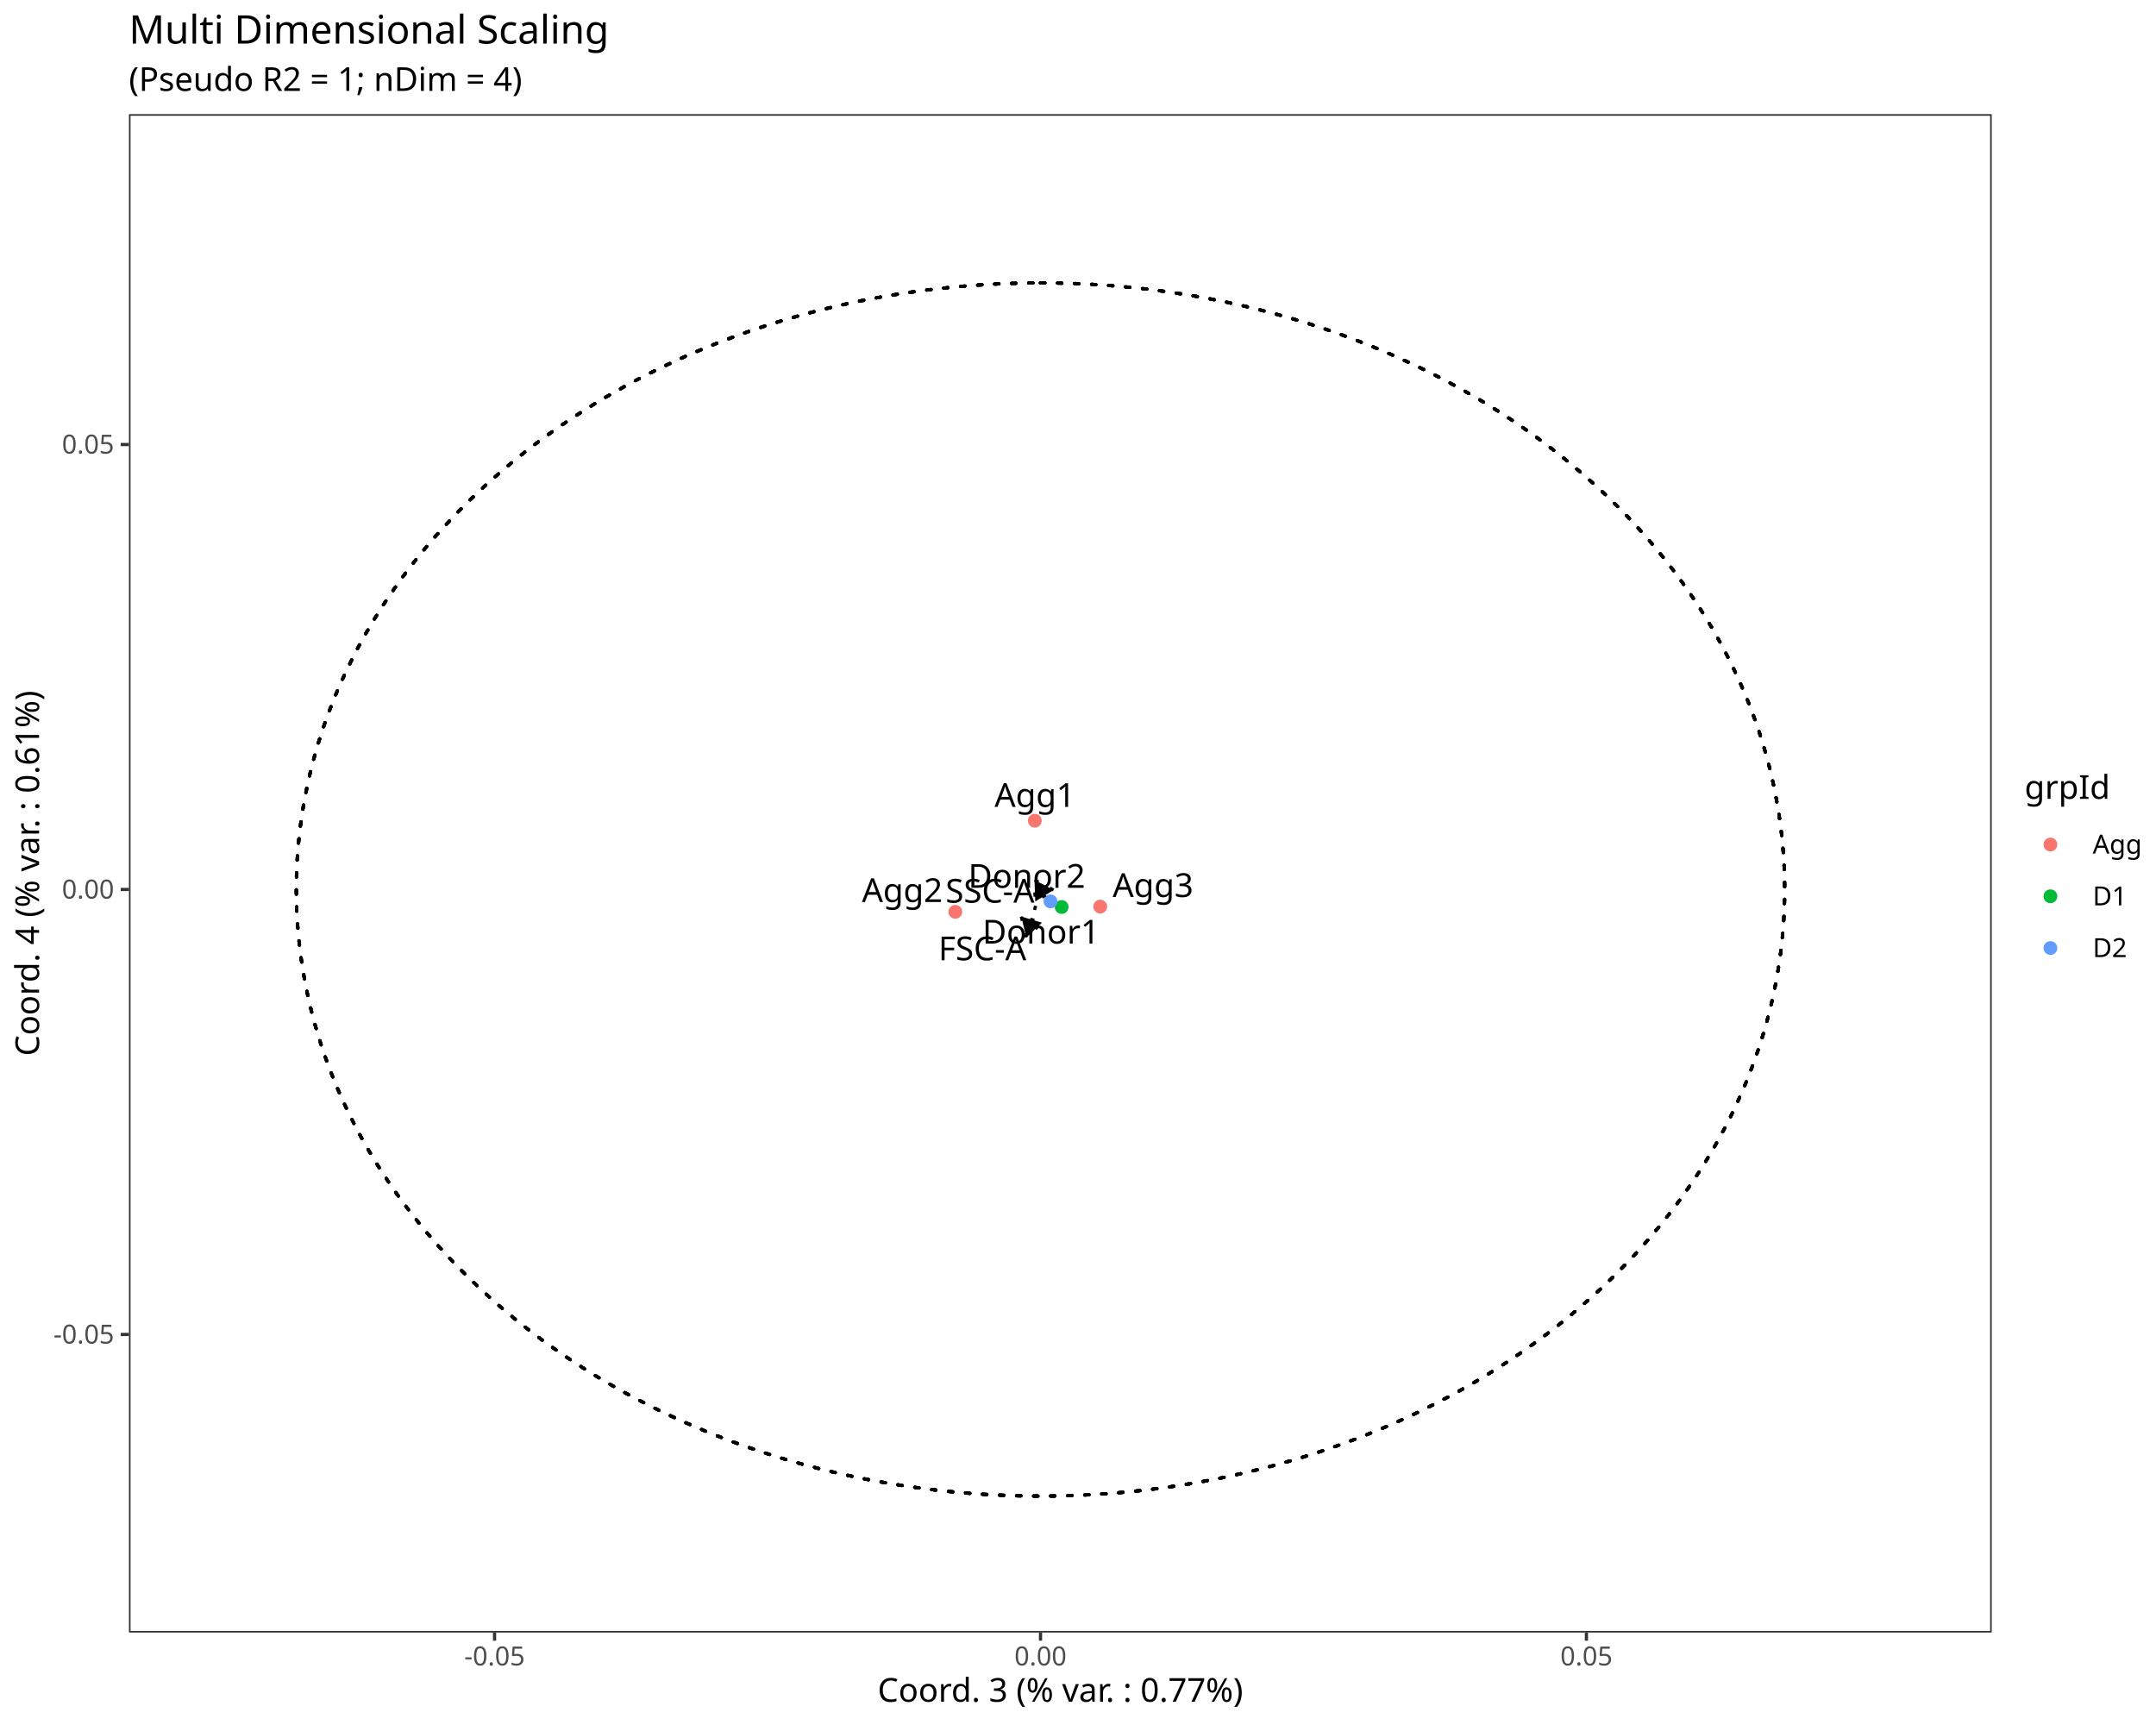
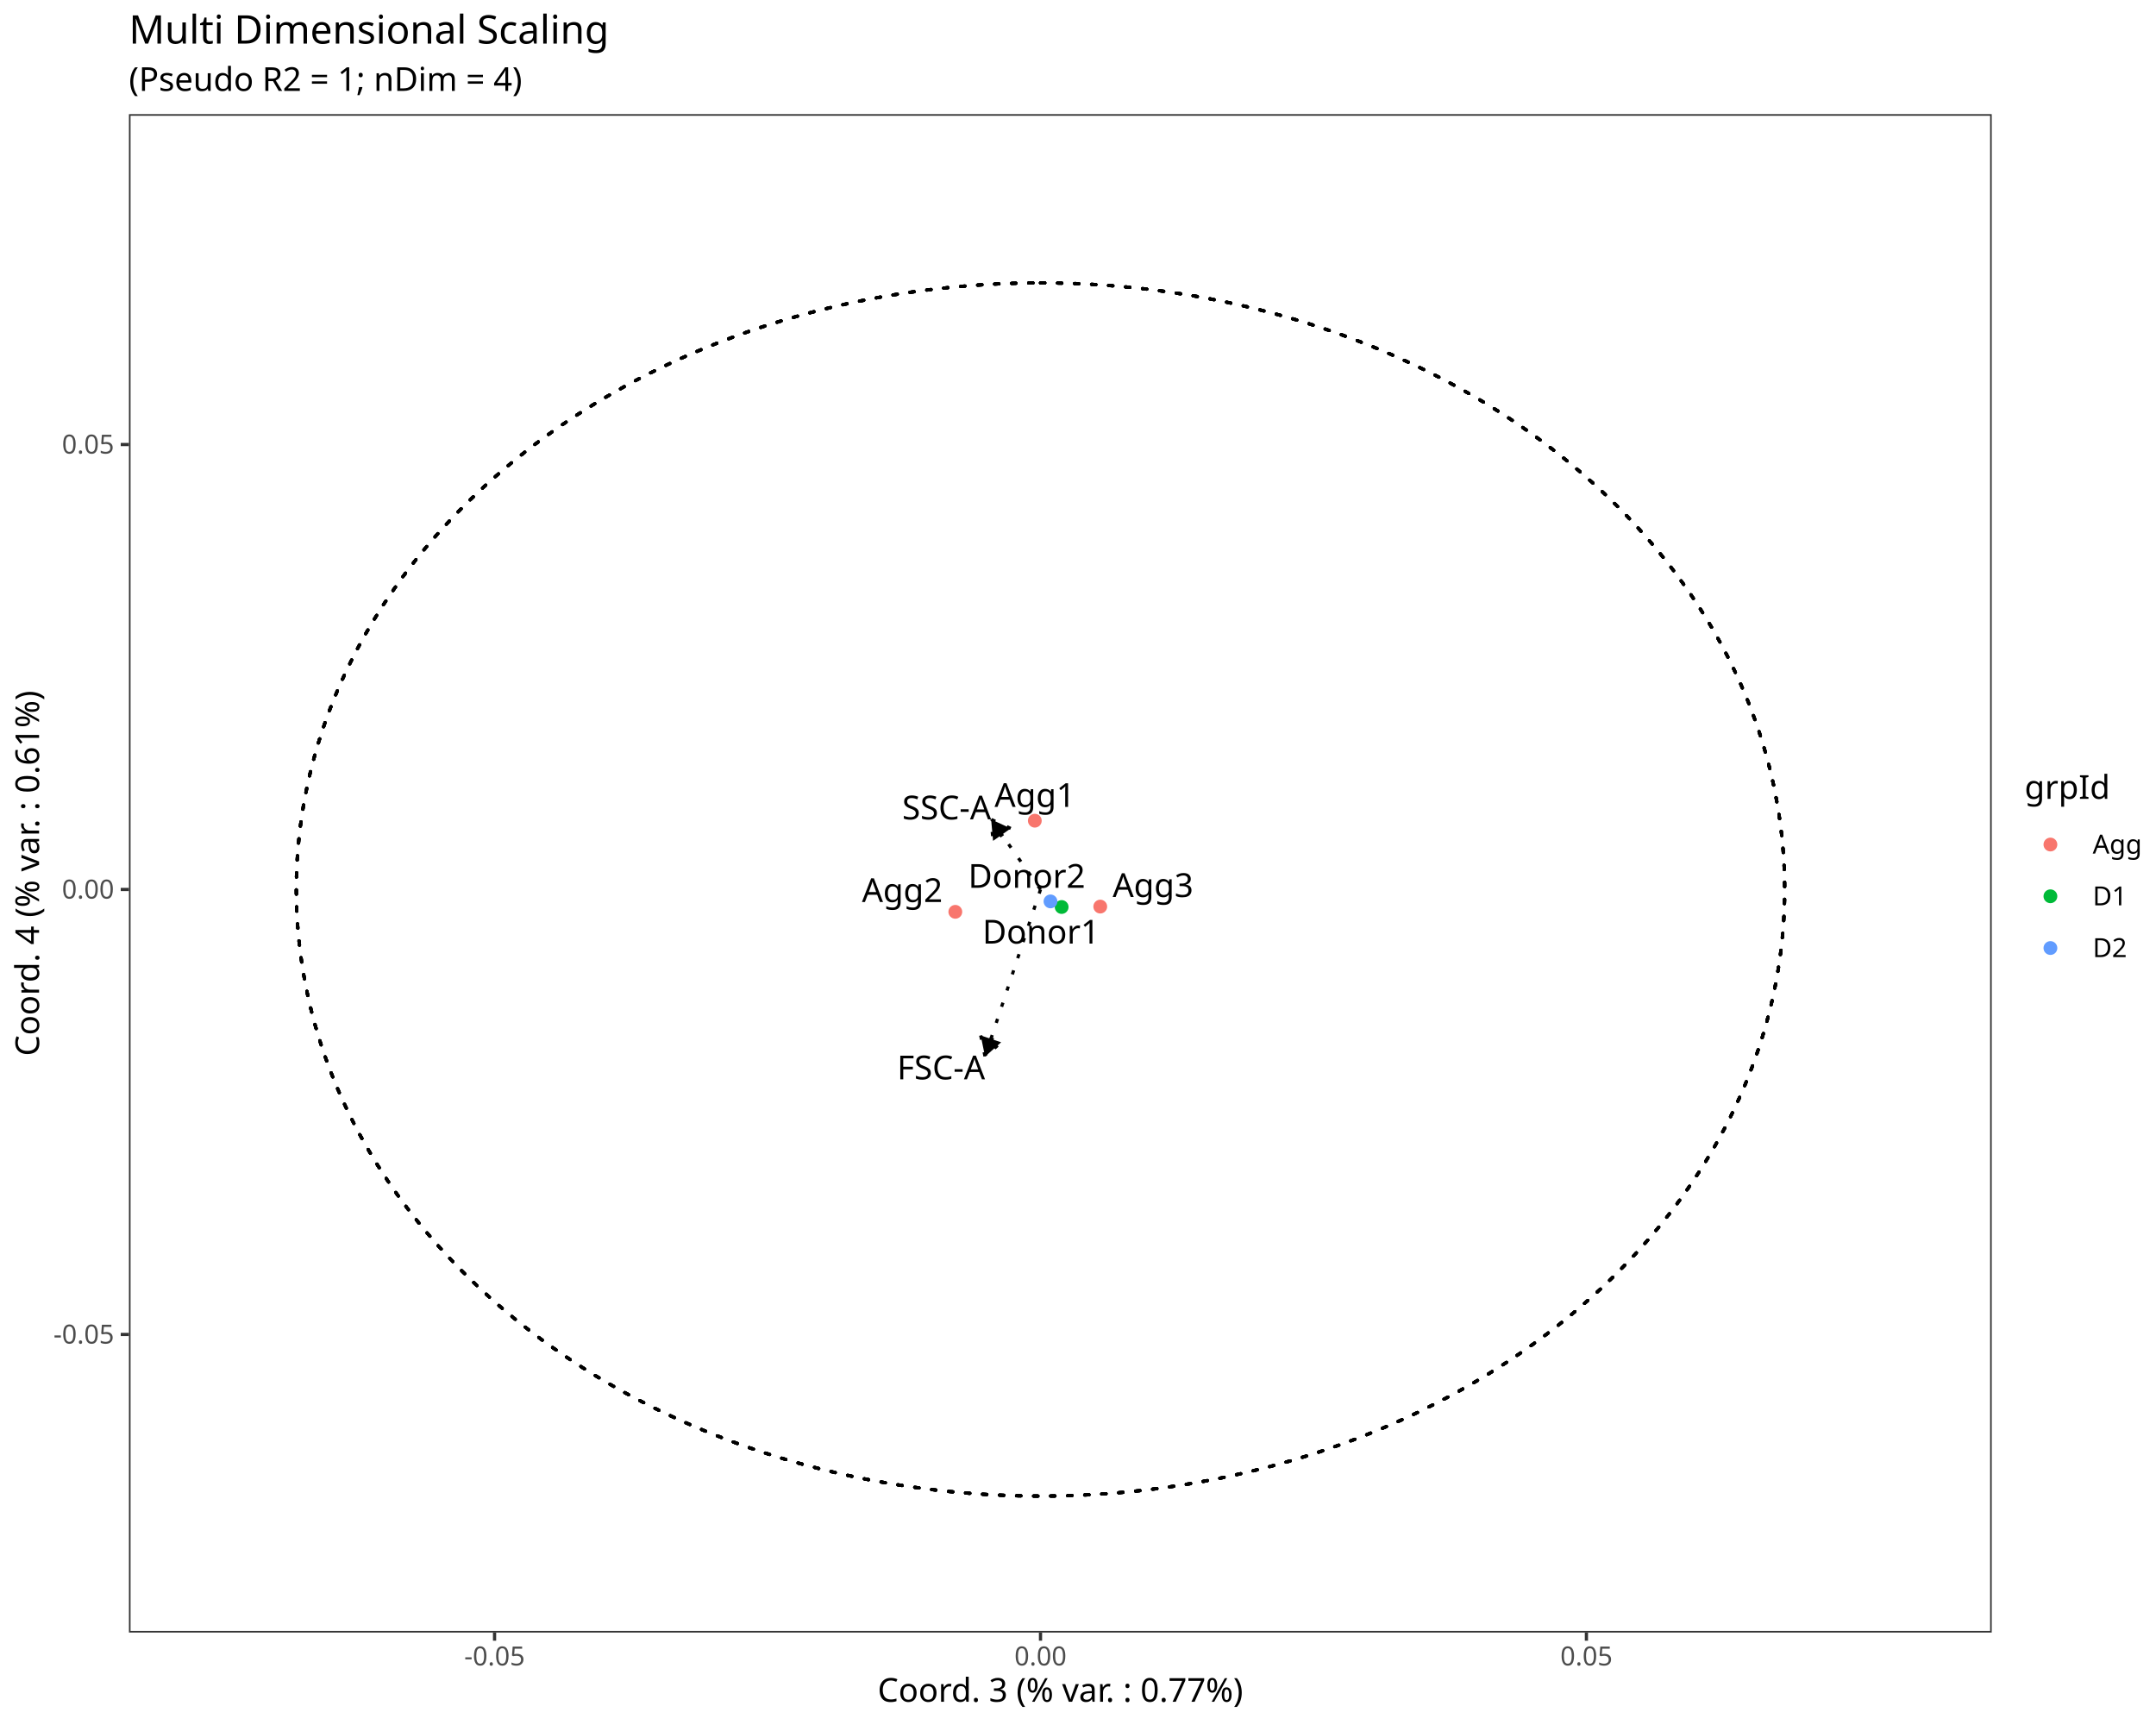
<svg xmlns="http://www.w3.org/2000/svg" class="svglite" data-engine-version="2.0" width="720.00pt" height="576.00pt" viewBox="0 0 720.00 576.00">
  <defs>
    <style type="text/css">
    .svglite line, .svglite polyline, .svglite polygon, .svglite path, .svglite rect, .svglite circle {
      fill: none;
      stroke: #000000;
      stroke-linecap: round;
      stroke-linejoin: round;
      stroke-miterlimit: 10.00;
    }
  </style>
  </defs>
  <rect width="100%" height="100%" style="stroke: none; fill: #FFFFFF;" />
  <defs>
    <clipPath id="cpMC4wMHw3MjAuMDB8MC4wMHw1NzYuMDA=">
      <rect x="0.00" y="0.00" width="720.00" height="576.00" />
    </clipPath>
  </defs>
  <g clip-path="url(#cpMC4wMHw3MjAuMDB8MC4wMHw1NzYuMDA=)">
    <rect x="-0" y="0.00" width="720.00" height="576.00" style="stroke-width: 1.07; stroke: #FFFFFF; fill: #FFFFFF;" />
  </g>
  <defs>
    <clipPath id="cpNDMuMDZ8NjY1LjE0fDM4LjEyfDU0NS4xMQ==">
      <rect x="43.06" y="38.12" width="622.08" height="507.00" />
    </clipPath>
  </defs>
  <g clip-path="url(#cpNDMuMDZ8NjY1LjE0fDM4LjEyfDU0NS4xMQ==)">
    <rect x="43.06" y="38.12" width="622.08" height="507.00" style="stroke-width: 1.07; stroke: none; fill: #FFFFFF;" />
    <text x="347.64" y="315.07" text-anchor="middle" style="font-size: 11.04px; font-family: sans;" textLength="36.21px" lengthAdjust="spacingAndGlyphs">Donor1</text>
    <text x="342.88" y="296.45" text-anchor="middle" style="font-size: 11.04px; font-family: sans;" textLength="36.21px" lengthAdjust="spacingAndGlyphs">Donor2</text>
    <text x="345.60" y="269.44" text-anchor="middle" style="font-size: 11.04px; font-family: sans;" textLength="25.79px" lengthAdjust="spacingAndGlyphs">Agg1</text>
    <text x="301.32" y="301.20" text-anchor="middle" style="font-size: 11.04px; font-family: sans;" textLength="25.79px" lengthAdjust="spacingAndGlyphs">Agg2</text>
    <text x="385.05" y="299.52" text-anchor="middle" style="font-size: 11.04px; font-family: sans;" textLength="25.79px" lengthAdjust="spacingAndGlyphs">Agg3</text>
    <circle cx="354.54" cy="302.86" r="1.95" style="stroke-width: 0.71; stroke: #00BA38; fill: #00BA38;" />
    <circle cx="350.81" cy="300.99" r="1.95" style="stroke-width: 0.71; stroke: #619CFF; fill: #619CFF;" />
    <circle cx="345.58" cy="274.04" r="1.95" style="stroke-width: 0.71; stroke: #F8766D; fill: #F8766D;" />
    <circle cx="319.03" cy="304.47" r="1.95" style="stroke-width: 0.71; stroke: #F8766D; fill: #F8766D;" />
    <circle cx="367.43" cy="302.72" r="1.95" style="stroke-width: 0.71; stroke: #F8766D; fill: #F8766D;" />
-     <line x1="347.48" y1="297.01" x2="342.75" y2="313.05" style="stroke-width: 1.07; stroke-dasharray: 1.42,4.27; stroke-linecap: butt;" />
-     <polygon points="341.06,306.06 342.75,313.05 347.97,308.09 " style="stroke-width: 1.07; stroke-dasharray: 1.42,4.27; stroke-linecap: butt; fill: #000000;" />
-     <line x1="347.48" y1="297.01" x2="345.47" y2="293.81" style="stroke-width: 1.07; stroke-dasharray: 1.42,4.27; stroke-linecap: butt;" />
-     <polygon points="351.83,297.19 345.47,293.81 345.73,301.01 " style="stroke-width: 1.07; stroke-dasharray: 1.42,4.27; stroke-linecap: butt; fill: #000000;" />
-     <text x="342.75" y="320.65" text-anchor="end" style="font-size: 11.04px; font-family: sans;" textLength="33.13px" lengthAdjust="spacingAndGlyphs">FSC-A</text>
-     <text x="345.47" y="301.41" text-anchor="end" style="font-size: 11.04px; font-family: sans;" textLength="33.75px" lengthAdjust="spacingAndGlyphs">SSC-A</text>
+     <line x1="347.48" y1="297.01" x2="328.96" y2="352.81" style="stroke-width: 1.07; stroke-dasharray: 1.42,4.27; stroke-linecap: butt;" />
+     <polygon points="327.51,345.76 328.96,352.81 334.34,348.03 " style="stroke-width: 1.07; stroke-dasharray: 1.42,4.27; stroke-linecap: butt; fill: #000000;" />
+     <line x1="347.48" y1="297.01" x2="330.99" y2="273.61" style="stroke-width: 1.07; stroke-dasharray: 1.42,4.27; stroke-linecap: butt;" />
+     <polygon points="337.53,276.63 330.99,273.61 331.64,280.78 " style="stroke-width: 1.07; stroke-dasharray: 1.42,4.27; stroke-linecap: butt; fill: #000000;" />
+     <text x="328.96" y="360.41" text-anchor="end" style="font-size: 11.04px; font-family: sans;" textLength="33.13px" lengthAdjust="spacingAndGlyphs">FSC-A</text>
+     <text x="330.99" y="273.61" text-anchor="end" style="font-size: 11.04px; font-family: sans;" textLength="33.75px" lengthAdjust="spacingAndGlyphs">SSC-A</text>
    <polygon points="347.48,94.47 351.81,94.50 356.15,94.59 360.48,94.74 364.81,94.96 369.14,95.24 373.46,95.58 377.77,95.98 382.07,96.44 386.36,96.96 390.63,97.54 394.90,98.19 399.15,98.89 403.38,99.66 407.60,100.48 411.80,101.37 415.98,102.31 420.14,103.32 424.28,104.38 428.39,105.50 432.48,106.68 436.54,107.92 440.58,109.21 444.58,110.57 448.56,111.98 452.51,113.44 456.42,114.97 460.31,116.54 464.15,118.17 467.96,119.86 471.74,121.60 475.48,123.40 479.18,125.24 482.83,127.14 486.45,129.09 490.03,131.10 493.56,133.15 497.04,135.25 500.48,137.40 503.88,139.60 507.23,141.85 510.52,144.15 513.77,146.49 516.97,148.88 520.12,151.31 523.21,153.79 526.25,156.31 529.24,158.88 532.17,161.48 535.04,164.13 537.86,166.82 540.62,169.55 543.32,172.31 545.96,175.12 548.54,177.96 551.06,180.84 553.51,183.75 555.91,186.70 558.24,189.68 560.50,192.69 562.71,195.74 564.84,198.82 566.91,201.92 568.91,205.06 570.85,208.22 572.72,211.41 574.52,214.63 576.25,217.87 577.91,221.14 579.49,224.43 581.01,227.74 582.46,231.07 583.84,234.42 585.14,237.79 586.37,241.18 587.53,244.59 588.62,248.01 589.63,251.45 590.57,254.90 591.44,258.37 592.23,261.84 592.94,265.33 593.58,268.82 594.15,272.33 594.64,275.84 595.06,279.36 595.40,282.88 595.66,286.41 595.85,289.95 595.96,293.48 596.00,297.01 595.96,300.55 595.85,304.08 595.66,307.61 595.40,311.14 595.06,314.67 594.64,318.19 594.15,321.70 593.58,325.20 592.94,328.70 592.23,332.19 591.44,335.66 590.57,339.13 589.63,342.58 588.62,346.01 587.53,349.44 586.37,352.84 585.14,356.23 583.84,359.60 582.46,362.96 581.01,366.29 579.49,369.60 577.91,372.89 576.25,376.16 574.52,379.40 572.72,382.61 570.85,385.81 568.91,388.97 566.91,392.10 564.84,395.21 562.71,398.29 560.50,401.33 558.24,404.35 555.91,407.33 553.51,410.28 551.06,413.19 548.54,416.07 545.96,418.91 543.32,421.71 540.62,424.48 537.86,427.21 535.04,429.90 532.17,432.54 529.24,435.15 526.25,437.72 523.21,440.24 520.12,442.71 516.97,445.15 513.77,447.54 510.52,449.88 507.23,452.17 503.88,454.42 500.48,456.62 497.04,458.78 493.56,460.88 490.03,462.93 486.45,464.93 482.83,466.88 479.18,468.78 475.48,470.63 471.74,472.43 467.96,474.17 464.15,475.85 460.31,477.49 456.42,479.06 452.51,480.58 448.56,482.05 444.58,483.46 440.58,484.81 436.54,486.11 432.48,487.35 428.39,488.53 424.28,489.65 420.14,490.71 415.98,491.72 411.80,492.66 407.60,493.55 403.38,494.37 399.15,495.14 394.90,495.84 390.63,496.48 386.36,497.07 382.07,497.59 377.77,498.05 373.46,498.45 369.14,498.79 364.81,499.07 360.48,499.28 356.15,499.44 351.81,499.53 347.48,499.56 343.14,499.53 338.80,499.44 334.47,499.28 330.14,499.07 325.82,498.79 321.50,498.45 317.19,498.05 312.89,497.59 308.60,497.07 304.32,496.48 300.06,495.84 295.81,495.14 291.57,494.37 287.35,493.55 283.15,492.66 278.97,491.72 274.82,490.71 270.68,489.65 266.57,488.53 262.48,487.35 258.41,486.11 254.38,484.81 250.37,483.46 246.39,482.05 242.45,480.58 238.53,479.06 234.65,477.49 230.80,475.85 226.99,474.17 223.22,472.43 219.48,470.63 215.78,468.78 212.12,466.88 208.50,464.93 204.93,462.93 201.40,460.88 197.91,458.78 194.47,456.62 191.08,454.42 187.73,452.17 184.43,449.88 181.18,447.54 177.98,445.15 174.84,442.71 171.74,440.24 168.70,437.72 165.72,435.15 162.79,432.54 159.91,429.90 157.10,427.21 154.34,424.48 151.64,421.71 149.00,418.91 146.42,416.07 143.90,413.19 141.44,410.28 139.05,407.33 136.72,404.35 134.45,401.33 132.25,398.29 130.11,395.21 128.04,392.10 126.04,388.97 124.11,385.81 122.24,382.61 120.44,379.40 118.71,376.16 117.05,372.89 115.46,369.60 113.94,366.29 112.49,362.96 111.12,359.60 109.81,356.23 108.58,352.84 107.42,349.44 106.34,346.01 105.32,342.58 104.38,339.13 103.52,335.66 102.73,332.19 102.01,328.70 101.37,325.20 100.81,321.70 100.31,318.19 99.90,314.67 99.56,311.14 99.29,307.61 99.10,304.08 98.99,300.55 98.95,297.01 98.99,293.48 99.10,289.95 99.29,286.41 99.56,282.88 99.90,279.36 100.31,275.84 100.81,272.33 101.37,268.82 102.01,265.33 102.73,261.84 103.52,258.37 104.38,254.90 105.32,251.45 106.34,248.01 107.42,244.59 108.58,241.18 109.81,237.79 111.12,234.42 112.49,231.07 113.94,227.74 115.46,224.43 117.05,221.14 118.71,217.87 120.44,214.63 122.24,211.41 124.11,208.22 126.04,205.06 128.04,201.92 130.11,198.82 132.25,195.74 134.45,192.69 136.72,189.68 139.05,186.70 141.44,183.75 143.90,180.84 146.42,177.96 149.00,175.12 151.64,172.31 154.34,169.55 157.10,166.82 159.91,164.13 162.79,161.48 165.72,158.88 168.70,156.31 171.74,153.79 174.84,151.31 177.98,148.88 181.18,146.49 184.43,144.15 187.73,141.85 191.08,139.60 194.47,137.40 197.91,135.25 201.40,133.15 204.93,131.10 208.50,129.09 212.12,127.14 215.78,125.24 219.48,123.40 223.22,121.60 226.99,119.86 230.80,118.17 234.65,116.54 238.53,114.97 242.45,113.44 246.39,111.98 250.37,110.57 254.38,109.21 258.41,107.92 262.48,106.68 266.57,105.50 270.68,104.38 274.82,103.32 278.97,102.31 283.15,101.37 287.35,100.48 291.57,99.66 295.81,98.89 300.06,98.19 304.32,97.54 308.60,96.96 312.89,96.44 317.19,95.98 321.50,95.58 325.82,95.24 330.14,94.96 334.47,94.74 338.80,94.59 343.14,94.50 347.48,94.47 " style="stroke-width: 1.07; stroke-dasharray: 1.42,4.27; fill: none;" />
    <polygon points="347.48,94.47 351.81,94.50 356.15,94.59 360.48,94.74 364.81,94.96 369.14,95.24 373.46,95.58 377.77,95.98 382.07,96.44 386.36,96.96 390.63,97.54 394.90,98.19 399.15,98.89 403.38,99.66 407.60,100.48 411.80,101.37 415.98,102.31 420.14,103.32 424.28,104.38 428.39,105.50 432.48,106.68 436.54,107.92 440.58,109.21 444.58,110.57 448.56,111.98 452.51,113.44 456.42,114.97 460.31,116.54 464.15,118.17 467.96,119.86 471.74,121.60 475.48,123.40 479.18,125.24 482.83,127.14 486.45,129.09 490.03,131.10 493.56,133.15 497.04,135.25 500.48,137.40 503.88,139.60 507.23,141.85 510.52,144.15 513.77,146.49 516.97,148.88 520.12,151.31 523.21,153.79 526.25,156.31 529.24,158.88 532.17,161.48 535.04,164.13 537.86,166.82 540.62,169.55 543.32,172.31 545.96,175.12 548.54,177.96 551.06,180.84 553.51,183.75 555.91,186.70 558.24,189.68 560.50,192.69 562.71,195.74 564.84,198.82 566.91,201.92 568.91,205.06 570.85,208.22 572.72,211.41 574.52,214.63 576.25,217.87 577.91,221.14 579.49,224.43 581.01,227.74 582.46,231.07 583.84,234.42 585.14,237.79 586.37,241.18 587.53,244.59 588.62,248.01 589.63,251.45 590.57,254.90 591.44,258.37 592.23,261.84 592.94,265.33 593.58,268.82 594.15,272.33 594.64,275.84 595.06,279.36 595.40,282.88 595.66,286.41 595.85,289.95 595.96,293.48 596.00,297.01 595.96,300.55 595.85,304.08 595.66,307.61 595.40,311.14 595.06,314.67 594.64,318.19 594.15,321.70 593.58,325.20 592.94,328.70 592.23,332.19 591.44,335.66 590.57,339.13 589.63,342.58 588.62,346.01 587.53,349.44 586.37,352.84 585.14,356.23 583.84,359.60 582.46,362.96 581.01,366.29 579.49,369.60 577.91,372.89 576.25,376.16 574.52,379.40 572.72,382.61 570.85,385.81 568.91,388.97 566.91,392.10 564.84,395.21 562.71,398.29 560.50,401.33 558.24,404.35 555.91,407.33 553.51,410.28 551.06,413.19 548.54,416.07 545.96,418.91 543.32,421.71 540.62,424.48 537.86,427.21 535.04,429.90 532.17,432.54 529.24,435.15 526.25,437.72 523.21,440.24 520.12,442.71 516.97,445.15 513.77,447.54 510.52,449.88 507.23,452.17 503.88,454.42 500.48,456.62 497.04,458.78 493.56,460.88 490.03,462.93 486.45,464.93 482.83,466.88 479.18,468.78 475.48,470.63 471.74,472.43 467.96,474.17 464.15,475.85 460.31,477.49 456.42,479.06 452.51,480.58 448.56,482.05 444.58,483.46 440.58,484.81 436.54,486.11 432.48,487.35 428.39,488.53 424.28,489.65 420.14,490.71 415.98,491.72 411.80,492.66 407.60,493.55 403.38,494.37 399.15,495.14 394.90,495.84 390.63,496.48 386.36,497.07 382.07,497.59 377.77,498.05 373.46,498.45 369.14,498.79 364.81,499.07 360.48,499.28 356.15,499.44 351.81,499.53 347.48,499.56 343.14,499.53 338.80,499.44 334.47,499.28 330.14,499.07 325.82,498.79 321.50,498.45 317.19,498.05 312.89,497.59 308.60,497.07 304.32,496.48 300.06,495.84 295.81,495.14 291.57,494.37 287.35,493.55 283.15,492.66 278.97,491.72 274.82,490.71 270.68,489.65 266.57,488.53 262.48,487.35 258.41,486.11 254.38,484.81 250.37,483.46 246.39,482.05 242.45,480.58 238.53,479.06 234.65,477.49 230.80,475.85 226.99,474.17 223.22,472.43 219.48,470.63 215.78,468.78 212.12,466.88 208.50,464.93 204.93,462.93 201.40,460.88 197.91,458.78 194.47,456.62 191.08,454.42 187.73,452.17 184.43,449.88 181.18,447.54 177.98,445.15 174.84,442.71 171.74,440.24 168.70,437.72 165.72,435.15 162.79,432.54 159.91,429.90 157.10,427.21 154.34,424.48 151.64,421.71 149.00,418.91 146.42,416.07 143.90,413.19 141.44,410.28 139.05,407.33 136.72,404.35 134.45,401.33 132.25,398.29 130.11,395.21 128.04,392.10 126.04,388.97 124.11,385.81 122.24,382.61 120.44,379.40 118.71,376.16 117.05,372.89 115.46,369.60 113.94,366.29 112.49,362.96 111.12,359.60 109.81,356.23 108.58,352.84 107.42,349.44 106.34,346.01 105.32,342.58 104.38,339.13 103.52,335.66 102.73,332.19 102.01,328.70 101.37,325.20 100.81,321.70 100.31,318.19 99.90,314.67 99.56,311.14 99.29,307.61 99.10,304.08 98.99,300.55 98.95,297.01 98.99,293.48 99.10,289.95 99.29,286.41 99.56,282.88 99.90,279.36 100.31,275.84 100.81,272.33 101.37,268.82 102.01,265.33 102.73,261.84 103.52,258.37 104.38,254.90 105.32,251.45 106.34,248.01 107.42,244.59 108.58,241.18 109.81,237.79 111.12,234.42 112.49,231.07 113.94,227.74 115.46,224.43 117.05,221.14 118.71,217.87 120.44,214.63 122.24,211.41 124.11,208.22 126.04,205.06 128.04,201.92 130.11,198.82 132.25,195.74 134.45,192.69 136.72,189.68 139.05,186.70 141.44,183.75 143.90,180.84 146.42,177.96 149.00,175.12 151.64,172.31 154.34,169.55 157.10,166.82 159.91,164.13 162.79,161.48 165.72,158.88 168.70,156.31 171.74,153.79 174.84,151.31 177.98,148.88 181.18,146.49 184.43,144.15 187.73,141.85 191.08,139.60 194.47,137.40 197.91,135.25 201.40,133.15 204.93,131.10 208.50,129.09 212.12,127.14 215.78,125.24 219.48,123.40 223.22,121.60 226.99,119.86 230.80,118.17 234.65,116.54 238.53,114.97 242.45,113.44 246.39,111.98 250.37,110.57 254.38,109.21 258.41,107.92 262.48,106.68 266.57,105.50 270.68,104.38 274.82,103.32 278.97,102.31 283.15,101.37 287.35,100.48 291.57,99.66 295.81,98.89 300.06,98.19 304.32,97.54 308.60,96.96 312.89,96.44 317.19,95.98 321.50,95.58 325.82,95.24 330.14,94.96 334.47,94.74 338.80,94.59 343.14,94.50 347.48,94.47 " style="stroke-width: 1.07; stroke-dasharray: 1.42,4.27; fill: none;" />
    <polygon points="347.48,94.47 351.81,94.50 356.15,94.59 360.48,94.74 364.81,94.96 369.14,95.24 373.46,95.58 377.77,95.98 382.07,96.44 386.36,96.96 390.63,97.54 394.90,98.19 399.15,98.89 403.38,99.66 407.60,100.48 411.80,101.37 415.98,102.31 420.14,103.32 424.28,104.38 428.39,105.50 432.48,106.68 436.54,107.92 440.58,109.21 444.58,110.57 448.56,111.98 452.51,113.44 456.42,114.97 460.31,116.54 464.15,118.17 467.96,119.86 471.74,121.60 475.48,123.40 479.18,125.24 482.83,127.14 486.45,129.09 490.03,131.10 493.56,133.15 497.04,135.25 500.48,137.40 503.88,139.60 507.23,141.85 510.52,144.15 513.77,146.49 516.97,148.88 520.12,151.31 523.21,153.79 526.25,156.31 529.24,158.88 532.17,161.48 535.04,164.13 537.86,166.82 540.62,169.55 543.32,172.31 545.96,175.12 548.54,177.96 551.06,180.84 553.51,183.75 555.91,186.70 558.24,189.68 560.50,192.69 562.71,195.74 564.84,198.82 566.91,201.92 568.91,205.06 570.85,208.22 572.72,211.41 574.52,214.63 576.25,217.87 577.91,221.14 579.49,224.43 581.01,227.74 582.46,231.07 583.84,234.42 585.14,237.79 586.37,241.18 587.53,244.59 588.62,248.01 589.63,251.45 590.57,254.90 591.44,258.37 592.23,261.84 592.94,265.33 593.58,268.82 594.15,272.33 594.64,275.84 595.06,279.36 595.40,282.88 595.66,286.41 595.85,289.95 595.96,293.48 596.00,297.01 595.96,300.55 595.85,304.08 595.66,307.61 595.40,311.14 595.06,314.67 594.64,318.19 594.15,321.70 593.58,325.20 592.94,328.70 592.23,332.19 591.44,335.66 590.57,339.13 589.63,342.58 588.62,346.01 587.53,349.44 586.37,352.84 585.14,356.23 583.84,359.60 582.46,362.96 581.01,366.29 579.49,369.60 577.91,372.89 576.25,376.16 574.52,379.40 572.72,382.61 570.85,385.81 568.91,388.97 566.91,392.10 564.84,395.21 562.71,398.29 560.50,401.33 558.24,404.35 555.91,407.33 553.51,410.28 551.06,413.19 548.54,416.07 545.96,418.91 543.32,421.71 540.62,424.48 537.86,427.21 535.04,429.90 532.17,432.54 529.24,435.15 526.25,437.72 523.21,440.24 520.12,442.71 516.97,445.15 513.77,447.54 510.52,449.88 507.23,452.17 503.88,454.42 500.48,456.62 497.04,458.78 493.56,460.88 490.03,462.93 486.45,464.93 482.83,466.88 479.18,468.78 475.48,470.63 471.74,472.43 467.96,474.17 464.15,475.85 460.31,477.49 456.42,479.06 452.51,480.58 448.56,482.05 444.58,483.46 440.58,484.81 436.54,486.11 432.48,487.35 428.39,488.53 424.28,489.65 420.14,490.71 415.98,491.72 411.80,492.66 407.60,493.55 403.38,494.37 399.15,495.14 394.90,495.84 390.63,496.48 386.36,497.07 382.07,497.59 377.77,498.05 373.46,498.45 369.14,498.79 364.81,499.07 360.48,499.28 356.15,499.44 351.81,499.53 347.48,499.56 343.14,499.53 338.80,499.44 334.47,499.28 330.14,499.07 325.82,498.79 321.50,498.45 317.19,498.05 312.89,497.59 308.60,497.07 304.32,496.48 300.06,495.84 295.81,495.14 291.57,494.37 287.35,493.55 283.15,492.66 278.97,491.72 274.82,490.71 270.68,489.65 266.57,488.53 262.48,487.35 258.41,486.11 254.38,484.81 250.37,483.46 246.39,482.05 242.45,480.58 238.53,479.06 234.65,477.49 230.80,475.85 226.99,474.17 223.22,472.43 219.48,470.63 215.78,468.78 212.12,466.88 208.50,464.93 204.93,462.93 201.40,460.88 197.91,458.78 194.47,456.62 191.08,454.42 187.73,452.17 184.43,449.88 181.18,447.54 177.98,445.15 174.84,442.71 171.74,440.24 168.70,437.72 165.72,435.15 162.79,432.54 159.91,429.90 157.10,427.21 154.34,424.48 151.64,421.71 149.00,418.91 146.42,416.07 143.90,413.19 141.44,410.28 139.05,407.33 136.72,404.35 134.45,401.33 132.25,398.29 130.11,395.21 128.04,392.10 126.04,388.97 124.11,385.81 122.24,382.61 120.44,379.40 118.71,376.16 117.05,372.89 115.46,369.60 113.94,366.29 112.49,362.96 111.12,359.60 109.81,356.23 108.58,352.84 107.42,349.44 106.34,346.01 105.32,342.58 104.38,339.13 103.52,335.66 102.73,332.19 102.01,328.70 101.37,325.20 100.81,321.70 100.31,318.19 99.90,314.67 99.56,311.14 99.29,307.61 99.10,304.08 98.99,300.55 98.95,297.01 98.99,293.48 99.10,289.95 99.29,286.41 99.56,282.88 99.90,279.36 100.31,275.84 100.81,272.33 101.37,268.82 102.01,265.33 102.73,261.84 103.52,258.37 104.38,254.90 105.32,251.45 106.34,248.01 107.42,244.59 108.58,241.18 109.81,237.79 111.12,234.42 112.49,231.07 113.94,227.74 115.46,224.43 117.05,221.14 118.71,217.87 120.44,214.63 122.24,211.41 124.11,208.22 126.04,205.06 128.04,201.92 130.11,198.82 132.25,195.74 134.45,192.69 136.72,189.68 139.05,186.70 141.44,183.75 143.90,180.84 146.42,177.96 149.00,175.12 151.64,172.31 154.34,169.55 157.10,166.82 159.91,164.13 162.79,161.48 165.72,158.88 168.70,156.31 171.74,153.79 174.84,151.31 177.98,148.88 181.18,146.49 184.43,144.15 187.73,141.85 191.08,139.60 194.47,137.40 197.91,135.25 201.40,133.15 204.93,131.10 208.50,129.09 212.12,127.14 215.78,125.24 219.48,123.40 223.22,121.60 226.99,119.86 230.80,118.17 234.65,116.54 238.53,114.97 242.45,113.44 246.39,111.98 250.37,110.57 254.38,109.21 258.41,107.92 262.48,106.68 266.57,105.50 270.68,104.38 274.82,103.32 278.97,102.31 283.15,101.37 287.35,100.48 291.57,99.66 295.81,98.89 300.06,98.19 304.32,97.54 308.60,96.96 312.89,96.44 317.19,95.98 321.50,95.58 325.82,95.24 330.14,94.96 334.47,94.74 338.80,94.59 343.14,94.50 347.48,94.47 " style="stroke-width: 1.07; stroke-dasharray: 1.42,4.27; fill: none;" />
    <polygon points="347.48,94.47 351.81,94.50 356.15,94.59 360.48,94.74 364.81,94.96 369.14,95.24 373.46,95.58 377.77,95.98 382.07,96.44 386.36,96.96 390.63,97.54 394.90,98.19 399.15,98.89 403.38,99.66 407.60,100.48 411.80,101.37 415.98,102.31 420.14,103.32 424.28,104.38 428.39,105.50 432.48,106.68 436.54,107.92 440.58,109.21 444.58,110.57 448.56,111.98 452.51,113.44 456.42,114.97 460.31,116.54 464.15,118.17 467.96,119.86 471.74,121.60 475.48,123.40 479.18,125.24 482.83,127.14 486.45,129.09 490.03,131.10 493.56,133.15 497.04,135.25 500.48,137.40 503.88,139.60 507.23,141.85 510.52,144.15 513.77,146.49 516.97,148.88 520.12,151.31 523.21,153.79 526.25,156.31 529.24,158.88 532.17,161.48 535.04,164.13 537.86,166.82 540.62,169.55 543.32,172.31 545.96,175.12 548.54,177.96 551.06,180.84 553.51,183.75 555.91,186.70 558.24,189.68 560.50,192.69 562.71,195.74 564.84,198.82 566.91,201.92 568.91,205.06 570.85,208.22 572.72,211.41 574.52,214.63 576.25,217.87 577.91,221.14 579.49,224.43 581.01,227.74 582.46,231.07 583.84,234.42 585.14,237.79 586.37,241.18 587.53,244.59 588.62,248.01 589.63,251.45 590.57,254.90 591.44,258.37 592.23,261.84 592.94,265.33 593.58,268.82 594.15,272.33 594.64,275.84 595.06,279.36 595.40,282.88 595.66,286.41 595.85,289.95 595.96,293.48 596.00,297.01 595.96,300.55 595.85,304.08 595.66,307.61 595.40,311.14 595.06,314.67 594.64,318.19 594.15,321.70 593.58,325.20 592.94,328.70 592.23,332.19 591.44,335.66 590.57,339.13 589.63,342.58 588.62,346.01 587.53,349.44 586.37,352.84 585.14,356.23 583.84,359.60 582.46,362.96 581.01,366.29 579.49,369.60 577.91,372.89 576.25,376.16 574.52,379.40 572.72,382.61 570.85,385.81 568.91,388.97 566.91,392.10 564.84,395.21 562.71,398.29 560.50,401.33 558.24,404.35 555.91,407.33 553.51,410.28 551.06,413.19 548.54,416.07 545.96,418.91 543.32,421.71 540.62,424.48 537.86,427.21 535.04,429.90 532.17,432.54 529.24,435.15 526.25,437.72 523.21,440.24 520.12,442.71 516.97,445.15 513.77,447.54 510.52,449.88 507.23,452.17 503.88,454.42 500.48,456.62 497.04,458.78 493.56,460.88 490.03,462.93 486.45,464.93 482.83,466.88 479.18,468.78 475.48,470.63 471.74,472.43 467.96,474.17 464.15,475.85 460.31,477.49 456.42,479.06 452.51,480.58 448.56,482.05 444.58,483.46 440.58,484.81 436.54,486.11 432.48,487.35 428.39,488.53 424.28,489.65 420.14,490.71 415.98,491.72 411.80,492.66 407.60,493.55 403.38,494.37 399.15,495.14 394.90,495.84 390.63,496.48 386.36,497.07 382.07,497.59 377.77,498.05 373.46,498.45 369.14,498.79 364.81,499.07 360.48,499.28 356.15,499.44 351.81,499.53 347.48,499.56 343.14,499.53 338.80,499.44 334.47,499.28 330.14,499.07 325.82,498.79 321.50,498.45 317.19,498.05 312.89,497.59 308.60,497.07 304.32,496.48 300.06,495.84 295.81,495.14 291.57,494.37 287.35,493.55 283.15,492.66 278.97,491.72 274.82,490.71 270.68,489.65 266.57,488.53 262.48,487.35 258.41,486.11 254.38,484.81 250.37,483.46 246.39,482.05 242.45,480.58 238.53,479.06 234.65,477.49 230.80,475.85 226.99,474.17 223.22,472.43 219.48,470.63 215.78,468.78 212.12,466.88 208.50,464.93 204.93,462.93 201.40,460.88 197.91,458.78 194.47,456.62 191.08,454.42 187.73,452.17 184.43,449.88 181.18,447.54 177.98,445.15 174.84,442.71 171.74,440.24 168.70,437.72 165.72,435.15 162.79,432.54 159.91,429.90 157.10,427.21 154.34,424.48 151.64,421.71 149.00,418.91 146.42,416.07 143.90,413.19 141.44,410.28 139.05,407.33 136.72,404.35 134.45,401.33 132.25,398.29 130.11,395.21 128.04,392.10 126.04,388.97 124.11,385.81 122.24,382.61 120.44,379.40 118.71,376.16 117.05,372.89 115.46,369.60 113.94,366.29 112.49,362.96 111.12,359.60 109.81,356.23 108.58,352.84 107.42,349.44 106.34,346.01 105.32,342.58 104.38,339.13 103.52,335.66 102.73,332.19 102.01,328.70 101.37,325.20 100.81,321.70 100.31,318.19 99.90,314.67 99.56,311.14 99.29,307.61 99.10,304.08 98.99,300.55 98.95,297.01 98.99,293.48 99.10,289.95 99.29,286.41 99.56,282.88 99.90,279.36 100.31,275.84 100.81,272.33 101.37,268.82 102.01,265.33 102.73,261.84 103.52,258.37 104.38,254.90 105.32,251.45 106.34,248.01 107.42,244.59 108.58,241.18 109.81,237.79 111.12,234.42 112.49,231.07 113.94,227.74 115.46,224.43 117.05,221.14 118.71,217.87 120.44,214.63 122.24,211.41 124.11,208.22 126.04,205.06 128.04,201.92 130.11,198.82 132.25,195.74 134.45,192.69 136.72,189.68 139.05,186.70 141.44,183.75 143.90,180.84 146.42,177.96 149.00,175.12 151.64,172.31 154.34,169.55 157.10,166.82 159.91,164.13 162.79,161.48 165.72,158.88 168.70,156.31 171.74,153.79 174.84,151.31 177.98,148.88 181.18,146.49 184.43,144.15 187.73,141.85 191.08,139.60 194.47,137.40 197.91,135.25 201.40,133.15 204.93,131.10 208.50,129.09 212.12,127.14 215.78,125.24 219.48,123.40 223.22,121.60 226.99,119.86 230.80,118.17 234.65,116.54 238.53,114.97 242.45,113.44 246.39,111.98 250.37,110.57 254.38,109.21 258.41,107.92 262.48,106.68 266.57,105.50 270.68,104.38 274.82,103.32 278.97,102.31 283.15,101.37 287.35,100.48 291.57,99.66 295.81,98.89 300.06,98.19 304.32,97.54 308.60,96.96 312.89,96.44 317.19,95.98 321.50,95.58 325.82,95.24 330.14,94.96 334.47,94.74 338.80,94.59 343.14,94.50 347.48,94.47 " style="stroke-width: 1.07; stroke-dasharray: 1.42,4.27; fill: none;" />
    <polygon points="347.48,94.47 351.81,94.50 356.15,94.59 360.48,94.74 364.81,94.96 369.14,95.24 373.46,95.58 377.77,95.98 382.07,96.44 386.36,96.96 390.63,97.54 394.90,98.19 399.15,98.89 403.38,99.66 407.60,100.48 411.80,101.37 415.98,102.31 420.14,103.32 424.28,104.38 428.39,105.50 432.48,106.68 436.54,107.92 440.58,109.21 444.58,110.57 448.56,111.98 452.51,113.44 456.42,114.97 460.31,116.54 464.15,118.17 467.96,119.86 471.74,121.60 475.48,123.40 479.18,125.24 482.83,127.14 486.45,129.09 490.03,131.10 493.56,133.15 497.04,135.25 500.48,137.40 503.88,139.60 507.23,141.85 510.52,144.15 513.77,146.49 516.97,148.88 520.12,151.31 523.21,153.79 526.25,156.31 529.24,158.88 532.17,161.48 535.04,164.13 537.86,166.82 540.62,169.55 543.32,172.31 545.96,175.12 548.54,177.96 551.06,180.84 553.51,183.75 555.91,186.70 558.24,189.68 560.50,192.69 562.71,195.74 564.84,198.82 566.91,201.92 568.91,205.06 570.85,208.22 572.72,211.41 574.52,214.63 576.25,217.87 577.91,221.14 579.49,224.43 581.01,227.74 582.46,231.07 583.84,234.42 585.14,237.79 586.37,241.18 587.53,244.59 588.62,248.01 589.63,251.45 590.57,254.90 591.44,258.37 592.23,261.84 592.94,265.33 593.58,268.82 594.15,272.33 594.64,275.84 595.06,279.36 595.40,282.88 595.66,286.41 595.85,289.95 595.96,293.48 596.00,297.01 595.96,300.55 595.85,304.08 595.66,307.61 595.40,311.14 595.06,314.67 594.64,318.19 594.15,321.70 593.58,325.20 592.94,328.70 592.23,332.19 591.44,335.66 590.57,339.13 589.63,342.58 588.62,346.01 587.53,349.44 586.37,352.84 585.14,356.23 583.84,359.60 582.46,362.96 581.01,366.29 579.49,369.60 577.91,372.89 576.25,376.16 574.52,379.40 572.72,382.61 570.85,385.81 568.91,388.97 566.91,392.10 564.84,395.21 562.71,398.29 560.50,401.33 558.24,404.35 555.91,407.33 553.51,410.28 551.06,413.19 548.54,416.07 545.96,418.91 543.32,421.71 540.62,424.48 537.86,427.21 535.04,429.90 532.17,432.54 529.24,435.15 526.25,437.72 523.21,440.24 520.12,442.71 516.97,445.15 513.77,447.54 510.52,449.88 507.23,452.17 503.88,454.42 500.48,456.62 497.04,458.78 493.56,460.88 490.03,462.93 486.45,464.93 482.83,466.88 479.18,468.78 475.48,470.63 471.74,472.43 467.96,474.17 464.15,475.85 460.31,477.49 456.42,479.06 452.51,480.58 448.56,482.05 444.58,483.46 440.58,484.81 436.54,486.11 432.48,487.35 428.39,488.53 424.28,489.65 420.14,490.71 415.98,491.72 411.80,492.66 407.60,493.55 403.38,494.37 399.15,495.14 394.90,495.84 390.63,496.48 386.36,497.07 382.07,497.59 377.77,498.05 373.46,498.45 369.14,498.79 364.81,499.07 360.48,499.28 356.15,499.44 351.81,499.53 347.48,499.56 343.14,499.53 338.80,499.44 334.47,499.28 330.14,499.07 325.82,498.79 321.50,498.45 317.19,498.05 312.89,497.59 308.60,497.07 304.32,496.48 300.06,495.84 295.81,495.14 291.57,494.37 287.35,493.55 283.15,492.66 278.97,491.72 274.82,490.71 270.68,489.65 266.57,488.53 262.48,487.35 258.41,486.11 254.38,484.81 250.37,483.46 246.39,482.05 242.45,480.58 238.53,479.06 234.65,477.49 230.80,475.85 226.99,474.17 223.22,472.43 219.48,470.63 215.78,468.78 212.12,466.88 208.50,464.93 204.93,462.93 201.40,460.88 197.91,458.78 194.47,456.62 191.08,454.42 187.73,452.17 184.43,449.88 181.18,447.54 177.98,445.15 174.84,442.71 171.74,440.24 168.70,437.72 165.72,435.15 162.79,432.54 159.91,429.90 157.10,427.21 154.34,424.48 151.64,421.71 149.00,418.91 146.42,416.07 143.90,413.19 141.44,410.28 139.05,407.33 136.72,404.35 134.45,401.33 132.25,398.29 130.11,395.21 128.04,392.10 126.04,388.97 124.11,385.81 122.24,382.61 120.44,379.40 118.71,376.16 117.05,372.89 115.46,369.60 113.94,366.29 112.49,362.96 111.12,359.60 109.81,356.23 108.58,352.84 107.42,349.44 106.34,346.01 105.32,342.58 104.38,339.13 103.52,335.66 102.73,332.19 102.01,328.70 101.37,325.20 100.81,321.70 100.31,318.19 99.90,314.67 99.56,311.14 99.29,307.61 99.10,304.08 98.99,300.55 98.95,297.01 98.99,293.48 99.10,289.95 99.29,286.41 99.56,282.88 99.90,279.36 100.31,275.84 100.81,272.33 101.37,268.82 102.01,265.33 102.73,261.84 103.52,258.37 104.38,254.90 105.32,251.45 106.34,248.01 107.42,244.59 108.58,241.18 109.81,237.79 111.12,234.42 112.49,231.07 113.94,227.74 115.46,224.43 117.05,221.14 118.71,217.87 120.44,214.63 122.24,211.41 124.11,208.22 126.04,205.06 128.04,201.92 130.11,198.82 132.25,195.74 134.45,192.69 136.72,189.68 139.05,186.70 141.44,183.75 143.90,180.84 146.42,177.96 149.00,175.12 151.64,172.31 154.34,169.55 157.10,166.82 159.91,164.13 162.79,161.48 165.72,158.88 168.70,156.31 171.74,153.79 174.84,151.31 177.98,148.88 181.18,146.49 184.43,144.15 187.73,141.85 191.08,139.60 194.47,137.40 197.91,135.25 201.40,133.15 204.93,131.10 208.50,129.09 212.12,127.14 215.78,125.24 219.48,123.40 223.22,121.60 226.99,119.86 230.80,118.17 234.65,116.54 238.53,114.97 242.45,113.44 246.39,111.98 250.37,110.57 254.38,109.21 258.41,107.92 262.48,106.68 266.57,105.50 270.68,104.38 274.82,103.32 278.97,102.31 283.15,101.37 287.35,100.48 291.57,99.66 295.81,98.89 300.06,98.19 304.32,97.54 308.60,96.96 312.89,96.44 317.19,95.98 321.50,95.58 325.82,95.24 330.14,94.96 334.47,94.74 338.80,94.59 343.14,94.50 347.48,94.47 " style="stroke-width: 1.07; stroke-dasharray: 1.42,4.27; fill: none;" />
    <rect x="43.06" y="38.12" width="622.08" height="507.00" style="stroke-width: 1.07; stroke: #333333;" />
  </g>
  <g clip-path="url(#cpMC4wMHw3MjAuMDB8MC4wMHw1NzYuMDA=)">
    <text x="38.13" y="448.63" text-anchor="end" style="font-size: 8.80px; fill: #4D4D4D; font-family: sans;" textLength="20.06px" lengthAdjust="spacingAndGlyphs">-0.05</text>
    <text x="38.13" y="300.04" text-anchor="end" style="font-size: 8.80px; fill: #4D4D4D; font-family: sans;" textLength="17.13px" lengthAdjust="spacingAndGlyphs">0.00</text>
    <text x="38.13" y="151.45" text-anchor="end" style="font-size: 8.80px; fill: #4D4D4D; font-family: sans;" textLength="17.13px" lengthAdjust="spacingAndGlyphs">0.05</text>
    <polyline points="40.32,445.60 43.06,445.60 " style="stroke-width: 1.07; stroke: #333333; stroke-linecap: butt;" />
    <polyline points="40.32,297.01 43.06,297.01 " style="stroke-width: 1.07; stroke: #333333; stroke-linecap: butt;" />
    <polyline points="40.32,148.43 43.06,148.43 " style="stroke-width: 1.07; stroke: #333333; stroke-linecap: butt;" />
    <polyline points="165.16,547.85 165.16,545.11 " style="stroke-width: 1.07; stroke: #333333; stroke-linecap: butt;" />
    <polyline points="347.48,547.85 347.48,545.11 " style="stroke-width: 1.07; stroke: #333333; stroke-linecap: butt;" />
    <polyline points="529.79,547.85 529.79,545.11 " style="stroke-width: 1.07; stroke: #333333; stroke-linecap: butt;" />
    <text x="165.16" y="556.10" text-anchor="middle" style="font-size: 8.80px; fill: #4D4D4D; font-family: sans;" textLength="20.06px" lengthAdjust="spacingAndGlyphs">-0.05</text>
    <text x="347.48" y="556.10" text-anchor="middle" style="font-size: 8.80px; fill: #4D4D4D; font-family: sans;" textLength="17.13px" lengthAdjust="spacingAndGlyphs">0.00</text>
    <text x="529.79" y="556.10" text-anchor="middle" style="font-size: 8.80px; fill: #4D4D4D; font-family: sans;" textLength="17.13px" lengthAdjust="spacingAndGlyphs">0.05</text>
    <text x="354.10" y="568.24" text-anchor="middle" style="font-size: 11.00px; font-family: sans;" textLength="124.11px" lengthAdjust="spacingAndGlyphs">Coord. 3 (% var. : 0.77%)</text>
    <text transform="translate(13.05,291.61) rotate(-90)" text-anchor="middle" style="font-size: 11.00px; font-family: sans;" textLength="124.11px" lengthAdjust="spacingAndGlyphs">Coord. 4 (% var. : 0.61%)</text>
    <rect x="676.10" y="258.03" width="38.42" height="67.17" style="stroke-width: 1.07; stroke: none; fill: #FFFFFF;" />
    <text x="676.10" y="266.74" style="font-size: 11.00px; font-family: sans;" textLength="25.07px" lengthAdjust="spacingAndGlyphs">grpId</text>
    <rect x="676.10" y="273.36" width="17.28" height="17.28" style="stroke-width: 1.07; stroke: none; fill: #FFFFFF;" />
    <circle cx="684.74" cy="282.00" r="1.95" style="stroke-width: 0.71; stroke: #F8766D; fill: #F8766D;" />
    <rect x="676.10" y="290.64" width="17.28" height="17.28" style="stroke-width: 1.07; stroke: none; fill: #FFFFFF;" />
    <circle cx="684.74" cy="299.28" r="1.95" style="stroke-width: 0.71; stroke: #00BA38; fill: #00BA38;" />
    <rect x="676.10" y="307.92" width="17.28" height="17.28" style="stroke-width: 1.07; stroke: none; fill: #FFFFFF;" />
    <circle cx="684.74" cy="316.56" r="1.95" style="stroke-width: 0.71; stroke: #619CFF; fill: #619CFF;" />
    <text x="698.86" y="285.03" style="font-size: 8.80px; font-family: sans;" textLength="15.66px" lengthAdjust="spacingAndGlyphs">Agg</text>
    <text x="698.86" y="302.31" style="font-size: 8.80px; font-family: sans;" textLength="11.25px" lengthAdjust="spacingAndGlyphs">D1</text>
    <text x="698.86" y="319.59" style="font-size: 8.80px; font-family: sans;" textLength="11.25px" lengthAdjust="spacingAndGlyphs">D2</text>
    <text x="43.06" y="30.35" style="font-size: 11.00px; font-family: sans;" textLength="130.86px" lengthAdjust="spacingAndGlyphs">(Pseudo R2 = 1; nDim = 4)</text>
    <text x="43.06" y="14.56" style="font-size: 13.20px; font-family: sans;" textLength="151.15px" lengthAdjust="spacingAndGlyphs">Multi Dimensional Scaling</text>
  </g>
</svg>
